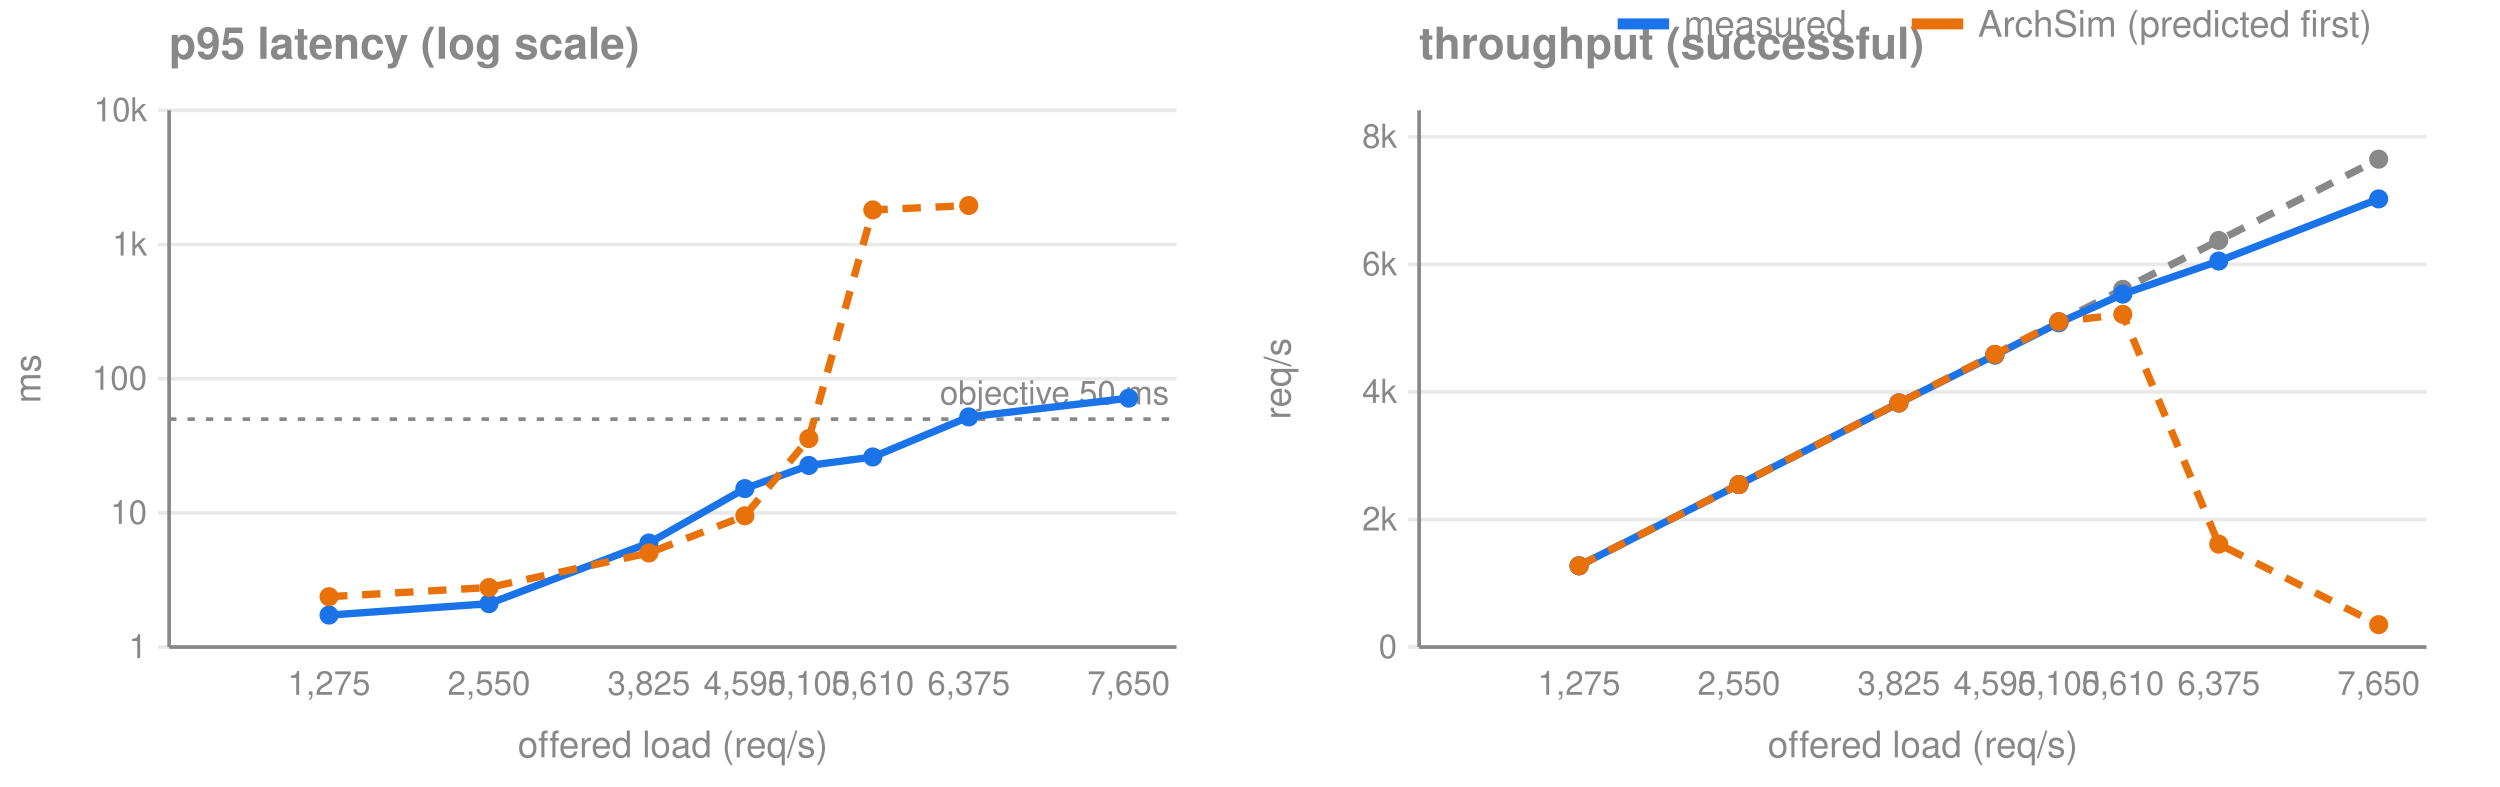
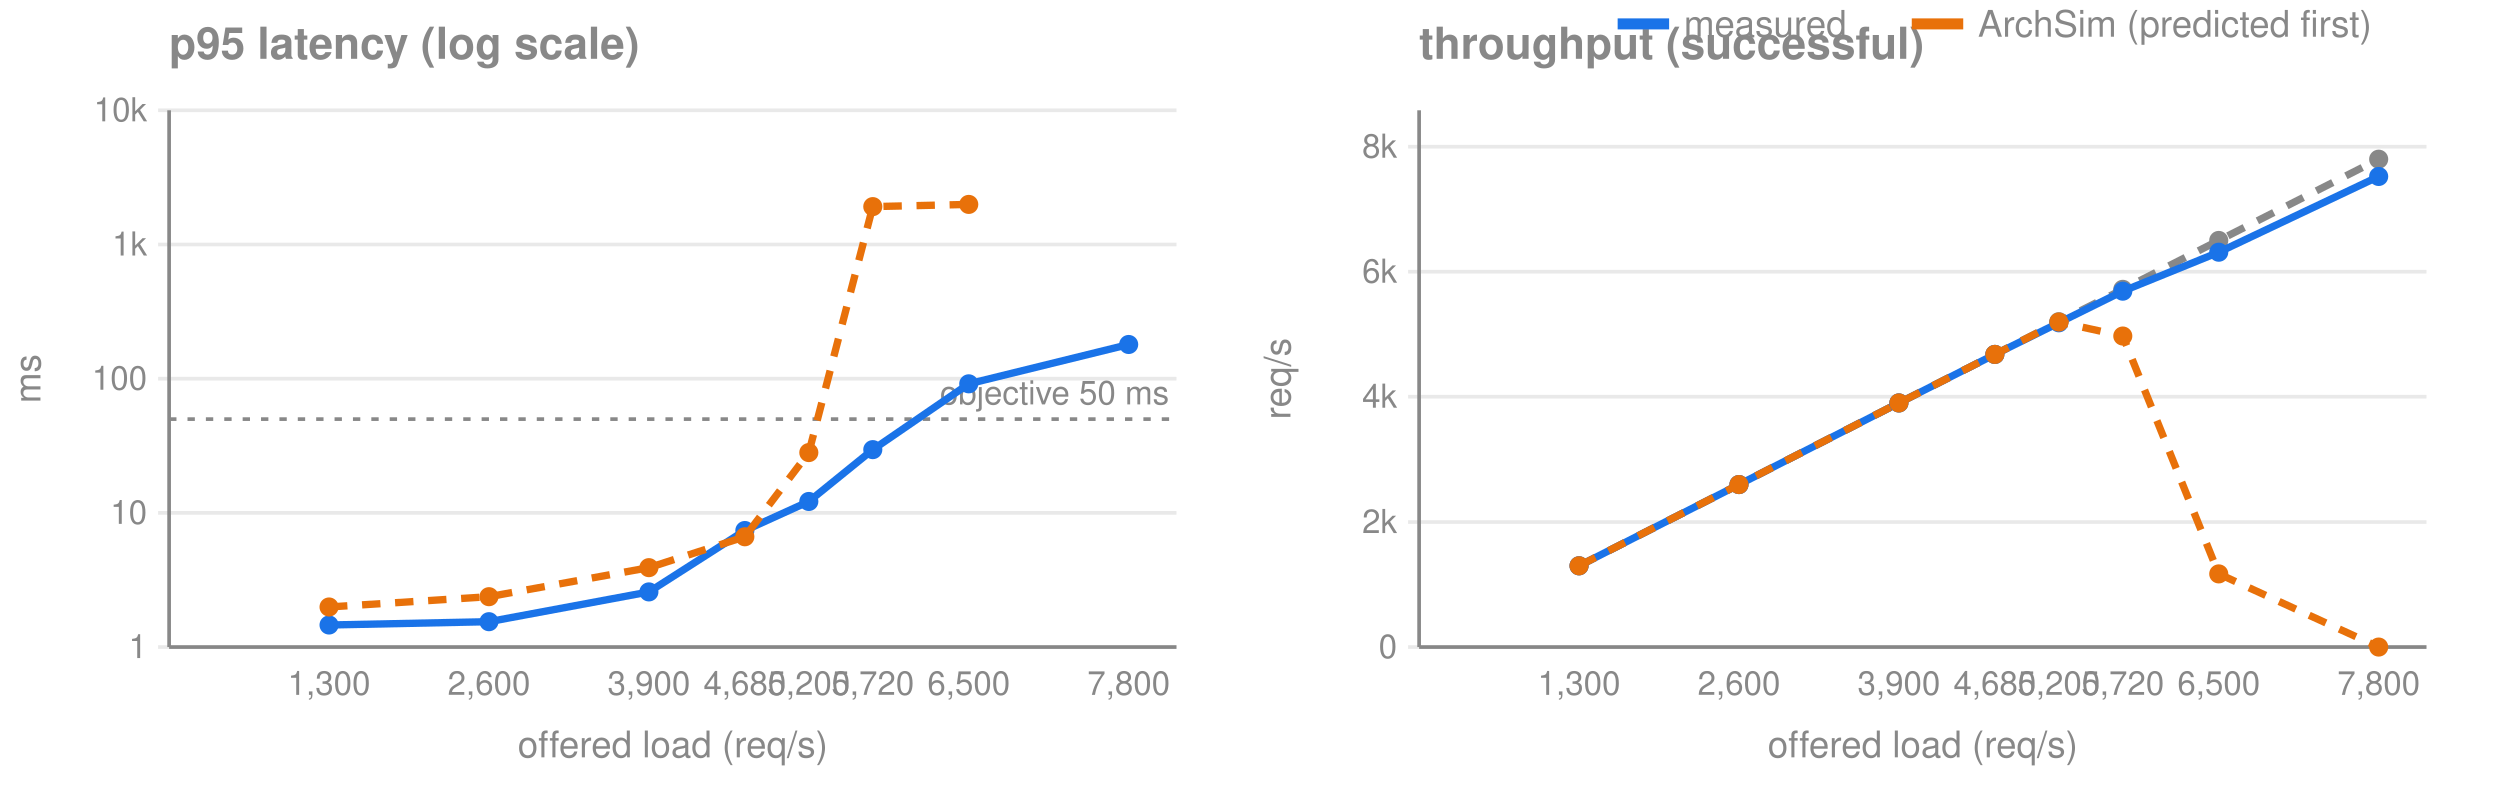
<svg xmlns="http://www.w3.org/2000/svg" viewBox="0 0 680 214" width="680" height="214" font-family="-apple-system, Segoe UI, Helvetica, Arial, sans-serif">
  <text x="46.0" y="16" font-size="12" font-weight="600" fill="#888888">p95 latency (log scale)</text>
  <line x1="46.0" y1="176.0" x2="320.0" y2="176.0" stroke="#888888" stroke-width="1" />
  <line x1="46.0" y1="30.0" x2="46.0" y2="176.0" stroke="#888888" stroke-width="1" />
  <line x1="43.0" y1="176.0" x2="320.0" y2="176.0" stroke="#888888" stroke-opacity="0.18" />
  <text x="40.0" y="179.0" font-size="9" text-anchor="end" fill="#888888">1</text>
  <line x1="43.0" y1="139.5" x2="320.0" y2="139.5" stroke="#888888" stroke-opacity="0.18" />
  <text x="40.0" y="142.5" font-size="9" text-anchor="end" fill="#888888">10</text>
  <line x1="43.0" y1="103.0" x2="320.0" y2="103.0" stroke="#888888" stroke-opacity="0.18" />
  <text x="40.0" y="106.0" font-size="9" text-anchor="end" fill="#888888">100</text>
  <line x1="43.0" y1="66.5" x2="320.0" y2="66.5" stroke="#888888" stroke-opacity="0.18" />
  <text x="40.0" y="69.5" font-size="9" text-anchor="end" fill="#888888">1k</text>
  <line x1="43.0" y1="30.0" x2="320.0" y2="30.0" stroke="#888888" stroke-opacity="0.18" />
  <text x="40.0" y="33.0" font-size="9" text-anchor="end" fill="#888888">10k</text>
-   <text x="89.5" y="189.0" font-size="9" text-anchor="middle" fill="#888888">1,275</text>
-   <text x="133.0" y="189.0" font-size="9" text-anchor="middle" fill="#888888">2,550</text>
-   <text x="176.5" y="189.0" font-size="9" text-anchor="middle" fill="#888888">3,825</text>
-   <text x="202.6" y="189.0" font-size="9" text-anchor="middle" fill="#888888">4,590</text>
-   <text x="220.0" y="189.0" font-size="9" text-anchor="middle" fill="#888888">5,100</text>
-   <text x="237.4" y="189.0" font-size="9" text-anchor="middle" fill="#888888">5,610</text>
-   <text x="263.5" y="189.0" font-size="9" text-anchor="middle" fill="#888888">6,375</text>
-   <text x="307.0" y="189.0" font-size="9" text-anchor="middle" fill="#888888">7,650</text>
+   <text x="89.5" y="189.0" font-size="9" text-anchor="middle" fill="#888888">1,300</text>
+   <text x="133.0" y="189.0" font-size="9" text-anchor="middle" fill="#888888">2,600</text>
+   <text x="176.5" y="189.0" font-size="9" text-anchor="middle" fill="#888888">3,900</text>
+   <text x="202.6" y="189.0" font-size="9" text-anchor="middle" fill="#888888">4,680</text>
+   <text x="220.0" y="189.0" font-size="9" text-anchor="middle" fill="#888888">5,200</text>
+   <text x="237.4" y="189.0" font-size="9" text-anchor="middle" fill="#888888">5,720</text>
+   <text x="263.5" y="189.0" font-size="9" text-anchor="middle" fill="#888888">6,500</text>
+   <text x="307.0" y="189.0" font-size="9" text-anchor="middle" fill="#888888">7,800</text>
  <text x="183.0" y="206.0" font-size="10" text-anchor="middle" fill="#888888">offered load (req/s)</text>
  <text x="11" y="103.0" font-size="10" text-anchor="middle" fill="#888888" transform="rotate(-90 11 103.0)">ms</text>
  <line x1="46.0" y1="114.0" x2="320.0" y2="114.0" stroke="#888888" stroke-dasharray="2 3" />
  <text x="318.0" y="110.0" font-size="9" text-anchor="end" fill="#888888">objective 50 ms</text>
-   <polyline points="89.5,167.3 133.0,164.2 176.5,147.7 202.6,132.9 220.0,126.6 237.4,124.3 263.5,113.4 307.0,108.3" fill="none" stroke="#1a73e8" stroke-width="2" />
-   <circle cx="89.5" cy="167.3" r="2.6" fill="#1a73e8" />
-   <circle cx="133.0" cy="164.2" r="2.6" fill="#1a73e8" />
-   <circle cx="176.5" cy="147.7" r="2.6" fill="#1a73e8" />
-   <circle cx="202.6" cy="132.9" r="2.6" fill="#1a73e8" />
-   <circle cx="220.0" cy="126.6" r="2.6" fill="#1a73e8" />
-   <circle cx="237.4" cy="124.3" r="2.6" fill="#1a73e8" />
-   <circle cx="263.5" cy="113.4" r="2.6" fill="#1a73e8" />
-   <circle cx="307.0" cy="108.3" r="2.6" fill="#1a73e8" />
-   <polyline points="89.5,162.3 133.0,159.8 176.5,150.4 202.6,140.3 220.0,119.3 237.4,57.1 263.5,55.9" fill="none" stroke="#e8710a" stroke-width="2" stroke-dasharray="5 4" />
-   <circle cx="89.5" cy="162.3" r="2.6" fill="#e8710a" />
-   <circle cx="133.0" cy="159.8" r="2.6" fill="#e8710a" />
-   <circle cx="176.5" cy="150.4" r="2.6" fill="#e8710a" />
-   <circle cx="202.6" cy="140.3" r="2.6" fill="#e8710a" />
-   <circle cx="220.0" cy="119.3" r="2.6" fill="#e8710a" />
-   <circle cx="237.4" cy="57.1" r="2.6" fill="#e8710a" />
-   <circle cx="263.5" cy="55.9" r="2.6" fill="#e8710a" />
+   <polyline points="89.5,170.0 133.0,169.1 176.5,161.0 202.6,144.3 220.0,136.4 237.4,122.3 263.5,104.4 307.0,93.7" fill="none" stroke="#1a73e8" stroke-width="2" />
+   <circle cx="89.5" cy="170.0" r="2.6" fill="#1a73e8" />
+   <circle cx="133.0" cy="169.1" r="2.6" fill="#1a73e8" />
+   <circle cx="176.5" cy="161.0" r="2.6" fill="#1a73e8" />
+   <circle cx="202.6" cy="144.3" r="2.6" fill="#1a73e8" />
+   <circle cx="220.0" cy="136.4" r="2.6" fill="#1a73e8" />
+   <circle cx="237.4" cy="122.3" r="2.6" fill="#1a73e8" />
+   <circle cx="263.5" cy="104.4" r="2.6" fill="#1a73e8" />
+   <circle cx="307.0" cy="93.7" r="2.6" fill="#1a73e8" />
+   <polyline points="89.5,165.1 133.0,162.3 176.5,154.4 202.6,146.0 220.0,123.1 237.4,56.2 263.5,55.6" fill="none" stroke="#e8710a" stroke-width="2" stroke-dasharray="5 4" />
+   <circle cx="89.5" cy="165.1" r="2.6" fill="#e8710a" />
+   <circle cx="133.0" cy="162.3" r="2.6" fill="#e8710a" />
+   <circle cx="176.5" cy="154.4" r="2.6" fill="#e8710a" />
+   <circle cx="202.6" cy="146.0" r="2.6" fill="#e8710a" />
+   <circle cx="220.0" cy="123.1" r="2.6" fill="#e8710a" />
+   <circle cx="237.4" cy="56.2" r="2.6" fill="#e8710a" />
+   <circle cx="263.5" cy="55.6" r="2.6" fill="#e8710a" />
  <text x="386.0" y="16" font-size="12" font-weight="600" fill="#888888">throughput (successful)</text>
  <line x1="386.0" y1="176.0" x2="660.0" y2="176.0" stroke="#888888" stroke-width="1" />
  <line x1="386.0" y1="30.0" x2="386.0" y2="176.0" stroke="#888888" stroke-width="1" />
  <line x1="383.0" y1="176.0" x2="660.0" y2="176.0" stroke="#888888" stroke-opacity="0.18" />
  <text x="380.0" y="179.0" font-size="9" text-anchor="end" fill="#888888">0</text>
-   <line x1="383.0" y1="141.3" x2="660.0" y2="141.3" stroke="#888888" stroke-opacity="0.18" />
-   <text x="380.0" y="144.3" font-size="9" text-anchor="end" fill="#888888">2k</text>
-   <line x1="383.0" y1="106.6" x2="660.0" y2="106.6" stroke="#888888" stroke-opacity="0.18" />
-   <text x="380.0" y="109.6" font-size="9" text-anchor="end" fill="#888888">4k</text>
-   <line x1="383.0" y1="71.9" x2="660.0" y2="71.9" stroke="#888888" stroke-opacity="0.18" />
-   <text x="380.0" y="74.9" font-size="9" text-anchor="end" fill="#888888">6k</text>
-   <line x1="383.0" y1="37.2" x2="660.0" y2="37.2" stroke="#888888" stroke-opacity="0.18" />
-   <text x="380.0" y="40.2" font-size="9" text-anchor="end" fill="#888888">8k</text>
-   <text x="429.5" y="189.0" font-size="9" text-anchor="middle" fill="#888888">1,275</text>
-   <text x="473.0" y="189.0" font-size="9" text-anchor="middle" fill="#888888">2,550</text>
-   <text x="516.5" y="189.0" font-size="9" text-anchor="middle" fill="#888888">3,825</text>
-   <text x="542.6" y="189.0" font-size="9" text-anchor="middle" fill="#888888">4,590</text>
-   <text x="560.0" y="189.0" font-size="9" text-anchor="middle" fill="#888888">5,100</text>
-   <text x="577.4" y="189.0" font-size="9" text-anchor="middle" fill="#888888">5,610</text>
-   <text x="603.5" y="189.0" font-size="9" text-anchor="middle" fill="#888888">6,375</text>
-   <text x="647.0" y="189.0" font-size="9" text-anchor="middle" fill="#888888">7,650</text>
+   <line x1="383.0" y1="142.0" x2="660.0" y2="142.0" stroke="#888888" stroke-opacity="0.18" />
+   <text x="380.0" y="145.0" font-size="9" text-anchor="end" fill="#888888">2k</text>
+   <line x1="383.0" y1="107.9" x2="660.0" y2="107.9" stroke="#888888" stroke-opacity="0.18" />
+   <text x="380.0" y="110.9" font-size="9" text-anchor="end" fill="#888888">4k</text>
+   <line x1="383.0" y1="73.9" x2="660.0" y2="73.9" stroke="#888888" stroke-opacity="0.18" />
+   <text x="380.0" y="76.9" font-size="9" text-anchor="end" fill="#888888">6k</text>
+   <line x1="383.0" y1="39.9" x2="660.0" y2="39.9" stroke="#888888" stroke-opacity="0.18" />
+   <text x="380.0" y="42.9" font-size="9" text-anchor="end" fill="#888888">8k</text>
+   <text x="429.5" y="189.0" font-size="9" text-anchor="middle" fill="#888888">1,300</text>
+   <text x="473.0" y="189.0" font-size="9" text-anchor="middle" fill="#888888">2,600</text>
+   <text x="516.5" y="189.0" font-size="9" text-anchor="middle" fill="#888888">3,900</text>
+   <text x="542.6" y="189.0" font-size="9" text-anchor="middle" fill="#888888">4,680</text>
+   <text x="560.0" y="189.0" font-size="9" text-anchor="middle" fill="#888888">5,200</text>
+   <text x="577.4" y="189.0" font-size="9" text-anchor="middle" fill="#888888">5,720</text>
+   <text x="603.5" y="189.0" font-size="9" text-anchor="middle" fill="#888888">6,500</text>
+   <text x="647.0" y="189.0" font-size="9" text-anchor="middle" fill="#888888">7,800</text>
  <text x="523.0" y="206.0" font-size="10" text-anchor="middle" fill="#888888">offered load (req/s)</text>
  <text x="351" y="103.0" font-size="10" text-anchor="middle" fill="#888888" transform="rotate(-90 351 103.0)">req/s</text>
  <polyline points="429.5,153.9 473.0,131.8 516.5,109.6 542.6,96.4 560.0,87.5 577.4,78.7 603.5,65.4 647.0,43.3" fill="none" stroke="#888888" stroke-width="2" stroke-dasharray="5 4" />
  <circle cx="429.5" cy="153.9" r="2.6" fill="#888888" />
  <circle cx="473.0" cy="131.8" r="2.6" fill="#888888" />
  <circle cx="516.5" cy="109.6" r="2.6" fill="#888888" />
  <circle cx="542.6" cy="96.4" r="2.6" fill="#888888" />
  <circle cx="560.0" cy="87.5" r="2.6" fill="#888888" />
  <circle cx="577.4" cy="78.7" r="2.6" fill="#888888" />
  <circle cx="603.5" cy="65.4" r="2.6" fill="#888888" />
  <circle cx="647.0" cy="43.3" r="2.6" fill="#888888" />
-   <polyline points="429.5,153.9 473.0,131.8 516.5,109.6 542.6,96.6 560.0,87.8 577.4,80.0 603.5,71.0 647.0,54.1" fill="none" stroke="#1a73e8" stroke-width="2" />
+   <polyline points="429.5,153.9 473.0,131.8 516.5,109.6 542.6,96.4 560.0,87.8 577.4,79.2 603.5,68.6 647.0,48.0" fill="none" stroke="#1a73e8" stroke-width="2" />
  <circle cx="429.5" cy="153.9" r="2.6" fill="#1a73e8" />
  <circle cx="473.0" cy="131.8" r="2.6" fill="#1a73e8" />
  <circle cx="516.5" cy="109.6" r="2.6" fill="#1a73e8" />
-   <circle cx="542.6" cy="96.6" r="2.6" fill="#1a73e8" />
+   <circle cx="542.6" cy="96.4" r="2.6" fill="#1a73e8" />
  <circle cx="560.0" cy="87.8" r="2.6" fill="#1a73e8" />
-   <circle cx="577.4" cy="80.0" r="2.6" fill="#1a73e8" />
-   <circle cx="603.5" cy="71.0" r="2.6" fill="#1a73e8" />
-   <circle cx="647.0" cy="54.1" r="2.6" fill="#1a73e8" />
-   <polyline points="429.5,153.9 473.0,131.8 516.5,109.6 542.6,96.4 560.0,87.5 577.4,85.5 603.5,148.0 647.0,169.9" fill="none" stroke="#e8710a" stroke-width="2" stroke-dasharray="5 4" />
+   <circle cx="577.4" cy="79.2" r="2.6" fill="#1a73e8" />
+   <circle cx="603.5" cy="68.6" r="2.6" fill="#1a73e8" />
+   <circle cx="647.0" cy="48.0" r="2.6" fill="#1a73e8" />
+   <polyline points="429.5,153.9 473.0,131.8 516.5,109.6 542.6,96.4 560.0,87.6 577.4,91.4 603.5,156.1 647.0,176.0" fill="none" stroke="#e8710a" stroke-width="2" stroke-dasharray="5 4" />
  <circle cx="429.5" cy="153.9" r="2.6" fill="#e8710a" />
  <circle cx="473.0" cy="131.8" r="2.6" fill="#e8710a" />
  <circle cx="516.5" cy="109.6" r="2.6" fill="#e8710a" />
  <circle cx="542.6" cy="96.4" r="2.6" fill="#e8710a" />
-   <circle cx="560.0" cy="87.5" r="2.6" fill="#e8710a" />
-   <circle cx="577.4" cy="85.5" r="2.6" fill="#e8710a" />
-   <circle cx="603.5" cy="148.0" r="2.6" fill="#e8710a" />
-   <circle cx="647.0" cy="169.9" r="2.6" fill="#e8710a" />
+   <circle cx="560.0" cy="87.6" r="2.6" fill="#e8710a" />
+   <circle cx="577.4" cy="91.4" r="2.6" fill="#e8710a" />
+   <circle cx="603.5" cy="156.1" r="2.6" fill="#e8710a" />
+   <circle cx="647.0" cy="176.0" r="2.6" fill="#e8710a" />
  <rect x="440" y="5" width="14" height="3" fill="#1a73e8" />
  <text x="458" y="10" font-size="10" fill="#888888">measured</text>
  <rect x="520" y="5" width="14" height="3" fill="#e8710a" />
  <text x="538" y="10" font-size="10" fill="#888888">ArchSim (predicted first)</text>
</svg>
